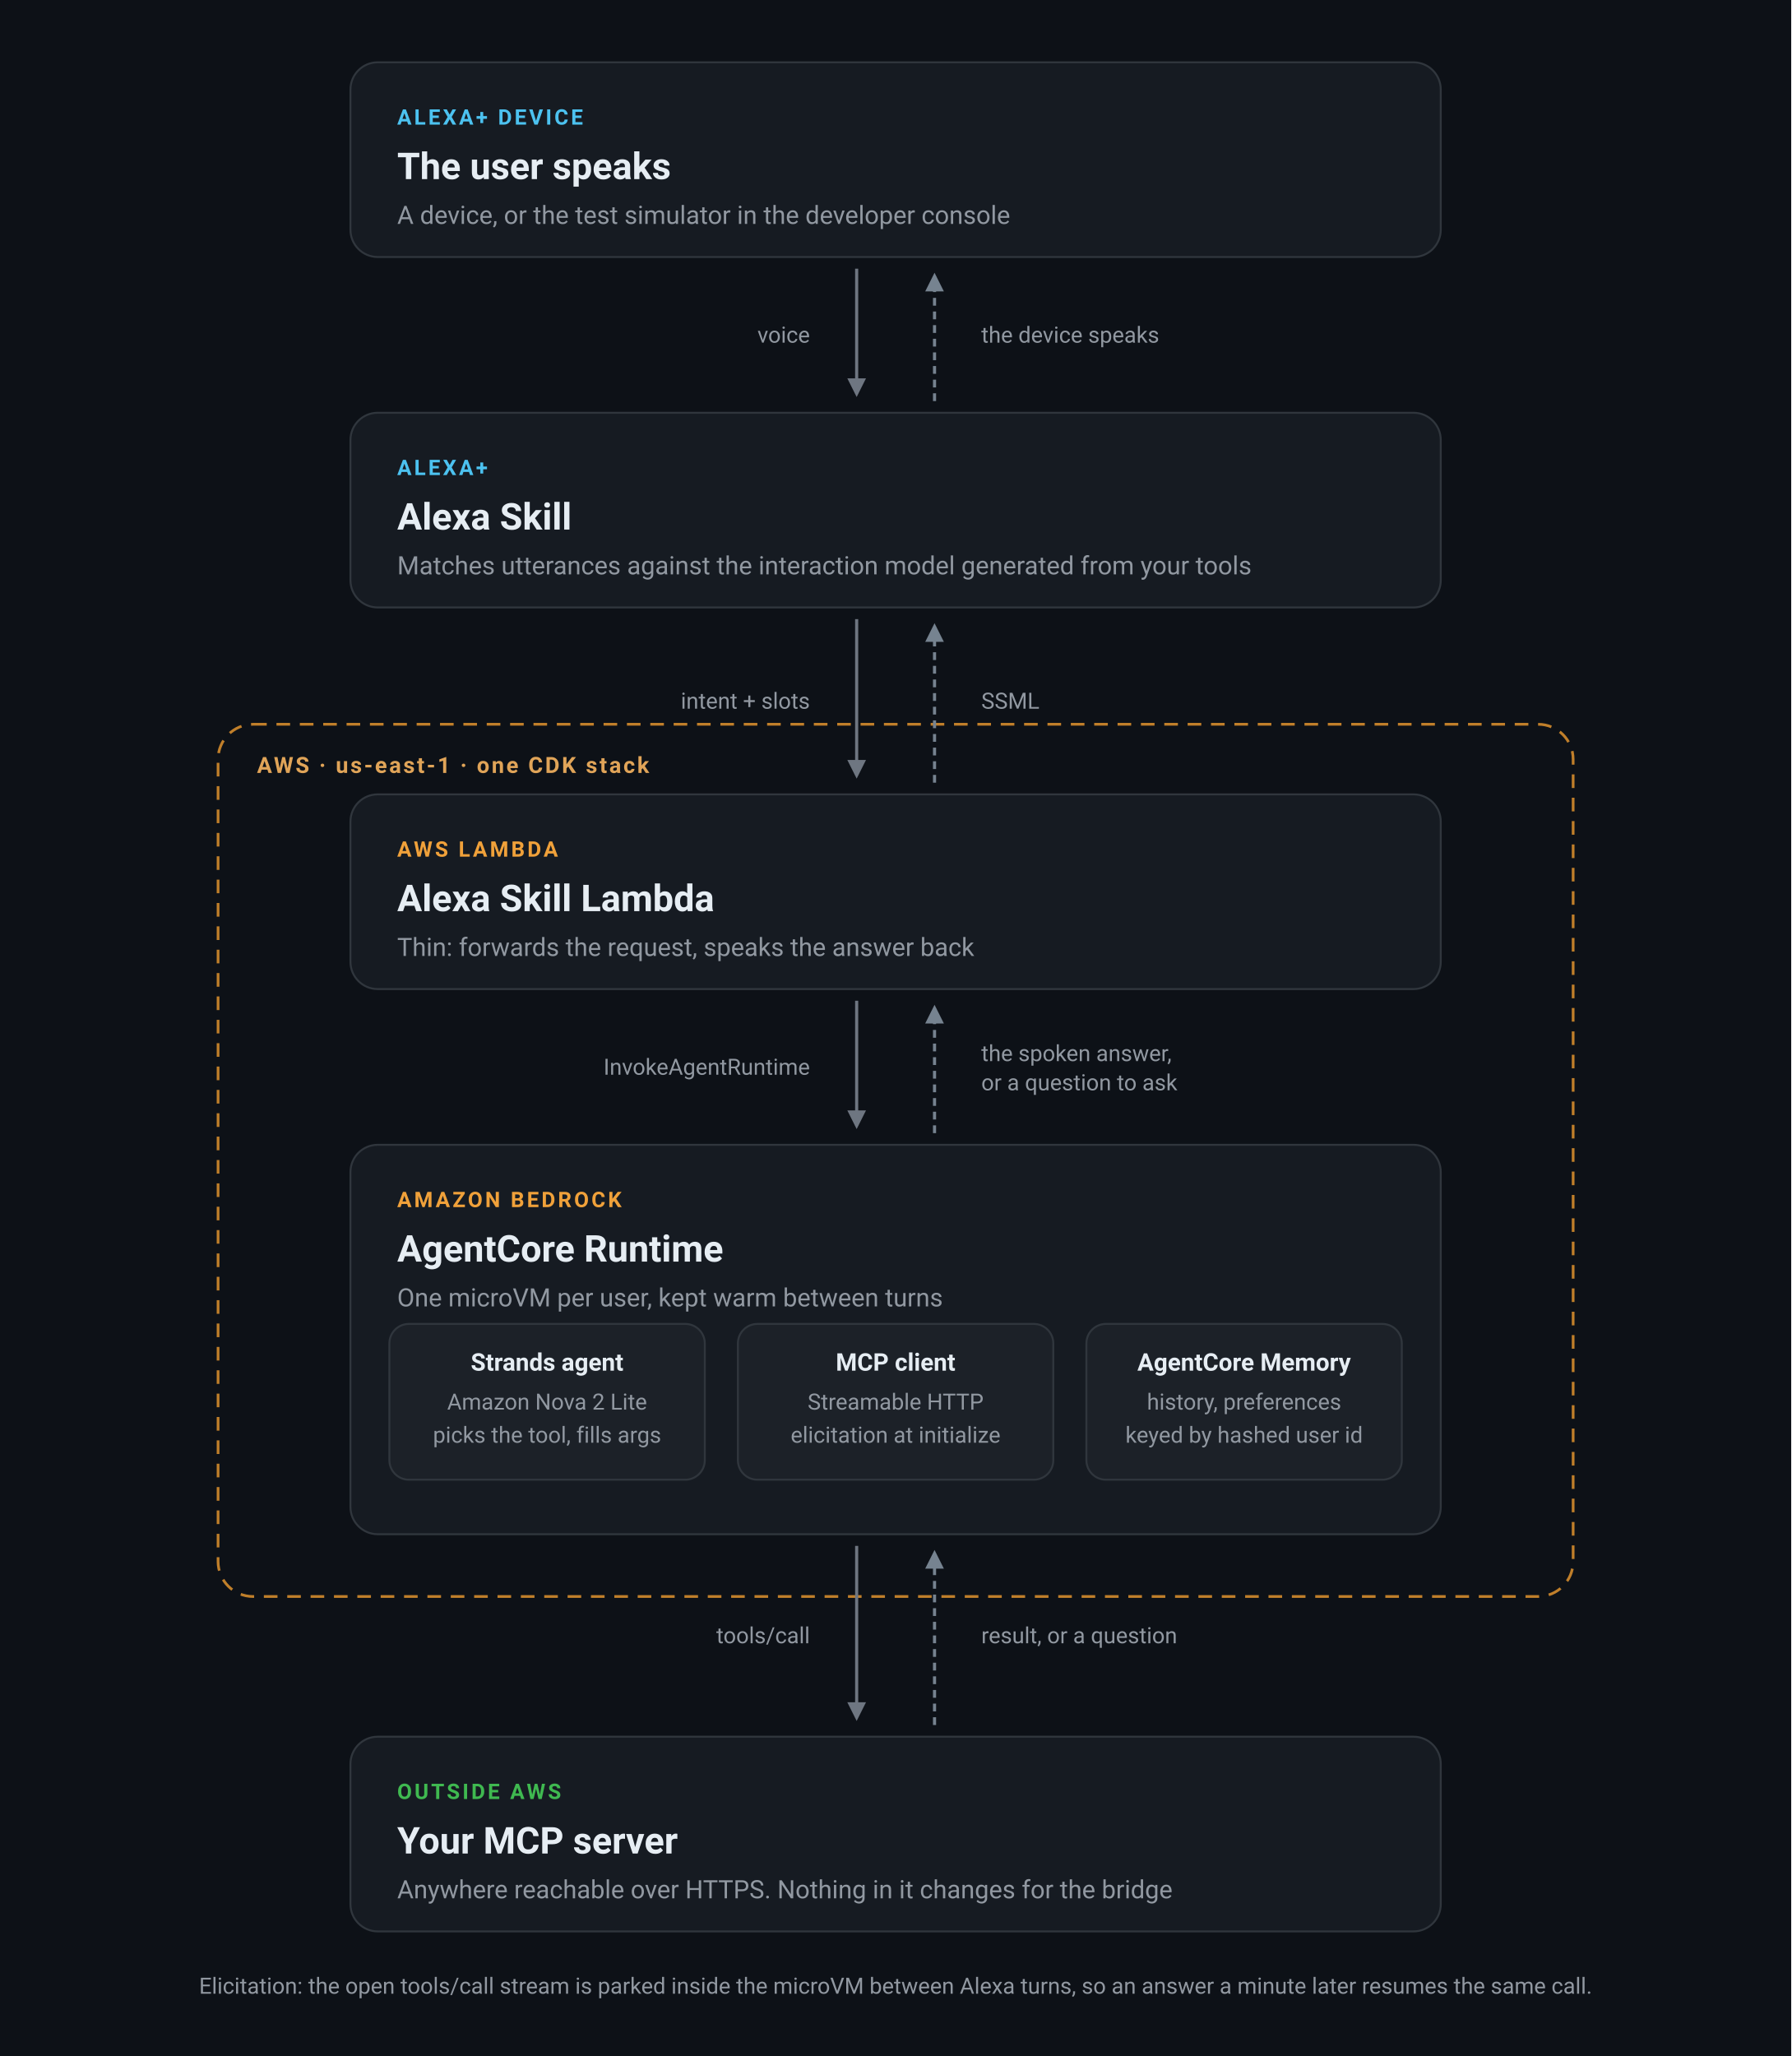
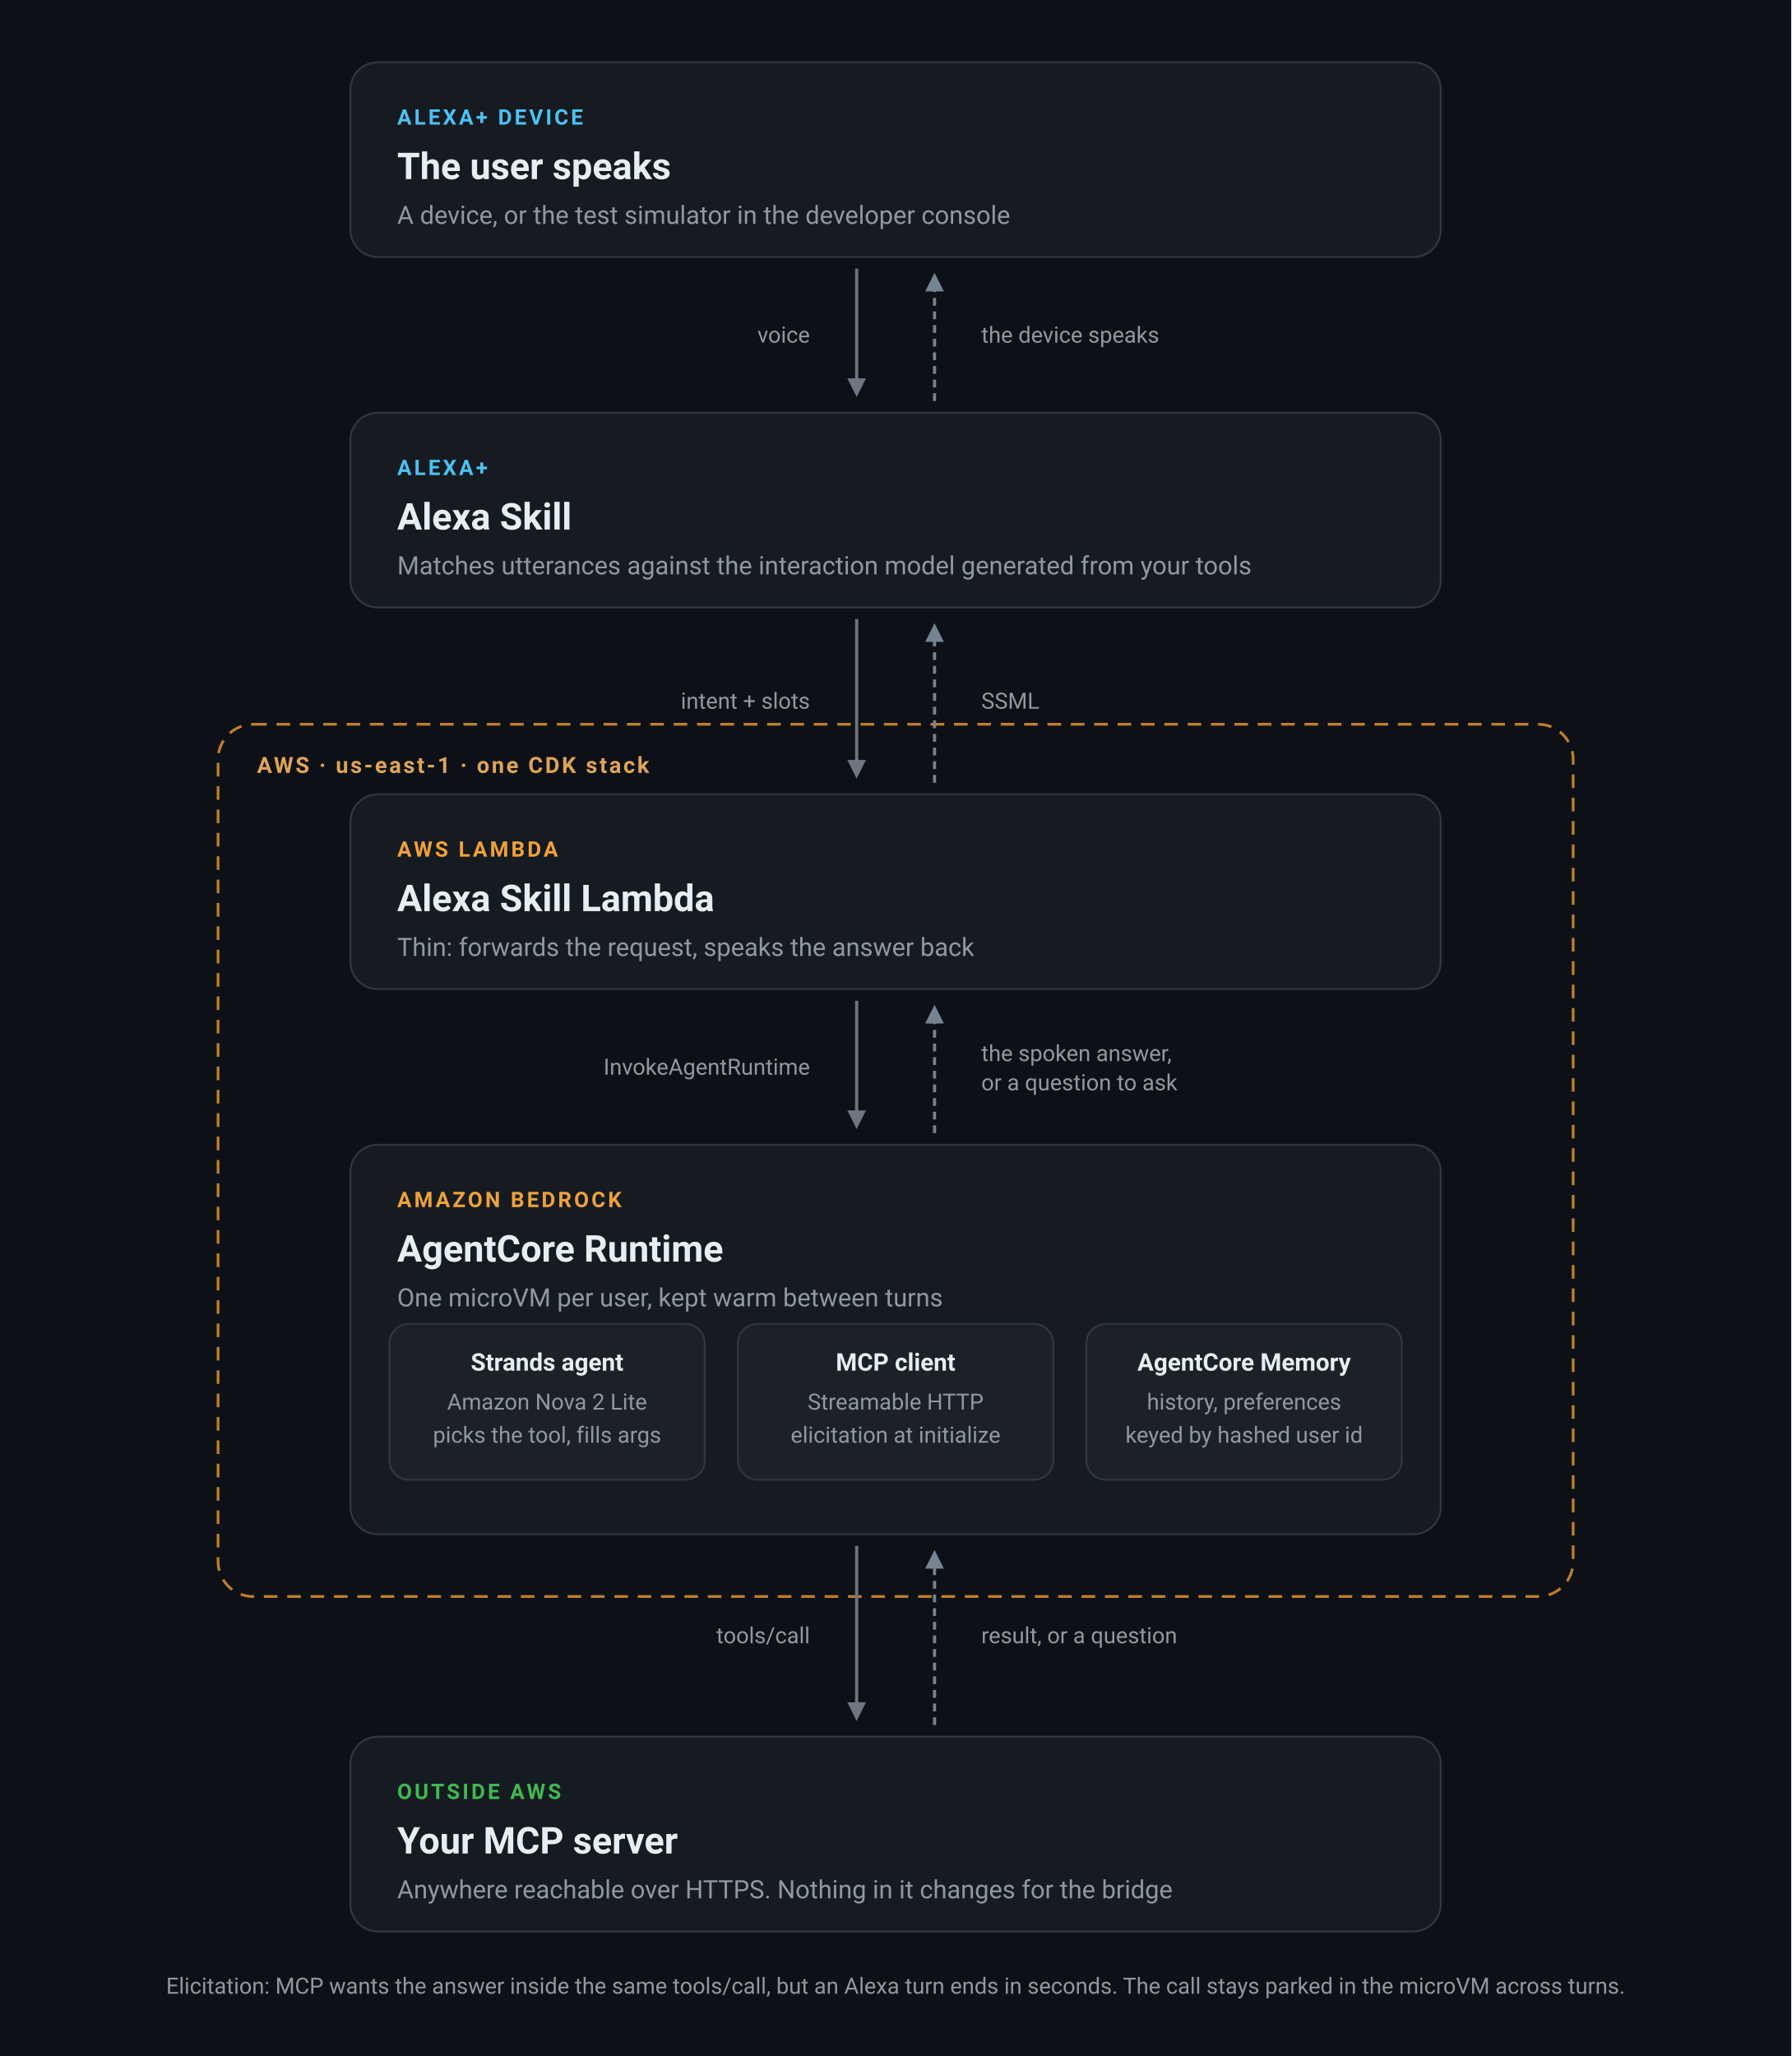
<svg xmlns="http://www.w3.org/2000/svg" viewBox="0 0 920 1056" width="920" height="1056" role="img" aria-label="One Alexa turn, top to bottom: the Alexa+ device sends voice to the Alexa Skill, which matches it to an intent and slots and calls the thin Alexa Skill Lambda. Inside AWS us-east-1 the Lambda invokes AgentCore Runtime, one microVM per user holding a Strands agent on Nova 2 Lite, an MCP client over Streamable HTTP and AgentCore Memory. It calls your MCP server, which sits outside AWS. Every step has a return arrow beside it, and the answer travels the whole way back as speech the device says.">
  <rect width="920" height="1056" fill="#0d1117" />
  <defs>
    <marker id="f" viewBox="0 0 10 10" refX="8" refY="5" markerWidth="6" markerHeight="6" orient="auto">
      <path d="M0 0 L10 5 L0 10 z" fill="#6e7681" />
    </marker>
    <marker id="b" viewBox="0 0 10 10" refX="8" refY="5" markerWidth="6" markerHeight="6" orient="auto">
      <path d="M0 0 L10 5 L0 10 z" fill="#768390" />
    </marker>
  </defs>
  <g font-family="-apple-system, BlinkMacSystemFont, 'Segoe UI', Roboto, Helvetica, Arial, sans-serif">
    <rect x="112" y="372" width="696" height="448" rx="18" fill="none" stroke="#c07f2a" stroke-dasharray="7 5" stroke-width="1.4" />
    <text x="132" y="397" font-size="11.5" font-weight="600" letter-spacing="1.1" fill="#e0a458">AWS · us-east-1 · one CDK stack</text>
    <rect x="180" y="32" width="560" height="100" rx="14" fill="#161b22" stroke="#30363d" />
    <text x="204" y="64" font-size="11" font-weight="600" letter-spacing="1.3" fill="#4cc2f0">ALEXA+ DEVICE</text>
    <text x="204" y="92" font-size="19" font-weight="600" fill="#e6edf3">The user speaks</text>
    <text x="204" y="115" font-size="13" fill="#9198a1">A device, or the test simulator in the developer console</text>
    <line x1="440" y1="138" x2="440" y2="202" stroke="#6e7681" stroke-width="1.6" marker-end="url(#f)" />
    <line x1="480" y1="206" x2="480" y2="142" stroke="#768390" stroke-width="1.6" stroke-dasharray="4 3" marker-end="url(#b)" />
    <text x="416" y="176" text-anchor="end" font-size="11.5" fill="#9198a1">voice</text>
    <text x="504" y="176" text-anchor="start" font-size="11.5" fill="#9198a1">the device speaks</text>
    <rect x="180" y="212" width="560" height="100" rx="14" fill="#161b22" stroke="#30363d" />
    <text x="204" y="244" font-size="11" font-weight="600" letter-spacing="1.3" fill="#4cc2f0">ALEXA+</text>
    <text x="204" y="272" font-size="19" font-weight="600" fill="#e6edf3">Alexa Skill</text>
    <text x="204" y="295" font-size="13" fill="#9198a1">Matches utterances against the interaction model generated from your tools</text>
    <line x1="440" y1="318" x2="440" y2="398" stroke="#6e7681" stroke-width="1.6" marker-end="url(#f)" />
    <line x1="480" y1="402" x2="480" y2="322" stroke="#768390" stroke-width="1.6" stroke-dasharray="4 3" marker-end="url(#b)" />
    <text x="416" y="364" text-anchor="end" font-size="11.5" fill="#9198a1">intent + slots</text>
    <text x="504" y="364" text-anchor="start" font-size="11.5" fill="#9198a1">SSML</text>
    <rect x="180" y="408" width="560" height="100" rx="14" fill="#161b22" stroke="#30363d" />
    <text x="204" y="440" font-size="11" font-weight="600" letter-spacing="1.3" fill="#f0a13a">AWS LAMBDA</text>
    <text x="204" y="468" font-size="19" font-weight="600" fill="#e6edf3">Alexa Skill Lambda</text>
    <text x="204" y="491" font-size="13" fill="#9198a1">Thin: forwards the request, speaks the answer back</text>
    <line x1="440" y1="514" x2="440" y2="578" stroke="#6e7681" stroke-width="1.6" marker-end="url(#f)" />
    <line x1="480" y1="582" x2="480" y2="518" stroke="#768390" stroke-width="1.6" stroke-dasharray="4 3" marker-end="url(#b)" />
    <text x="416" y="552" text-anchor="end" font-size="11.5" fill="#9198a1">InvokeAgentRuntime</text>
    <text x="504" y="545" text-anchor="start" font-size="11.5" fill="#9198a1">the spoken answer,</text>
    <text x="504" y="560" text-anchor="start" font-size="11.5" fill="#9198a1">or a question to ask</text>
    <rect x="180" y="588" width="560" height="200" rx="14" fill="#161b22" stroke="#30363d" />
    <text x="204" y="620" font-size="11" font-weight="600" letter-spacing="1.3" fill="#f0a13a">AMAZON BEDROCK</text>
    <text x="204" y="648" font-size="19" font-weight="600" fill="#e6edf3">AgentCore Runtime</text>
    <text x="204" y="671" font-size="13" fill="#9198a1">One microVM per user, kept warm between turns</text>
    <rect x="200" y="680" width="162" height="80" rx="10" fill="#1c2128" stroke="#30363d" />
    <text x="281" y="704" text-anchor="middle" font-size="12.5" font-weight="600" fill="#e6edf3">Strands agent</text>
    <text x="281" y="724" text-anchor="middle" font-size="11.5" fill="#9198a1">Amazon Nova 2 Lite</text>
    <text x="281" y="741" text-anchor="middle" font-size="11.5" fill="#9198a1">picks the tool, fills args</text>
    <rect x="379" y="680" width="162" height="80" rx="10" fill="#1c2128" stroke="#30363d" />
    <text x="460" y="704" text-anchor="middle" font-size="12.5" font-weight="600" fill="#e6edf3">MCP client</text>
    <text x="460" y="724" text-anchor="middle" font-size="11.5" fill="#9198a1">Streamable HTTP</text>
    <text x="460" y="741" text-anchor="middle" font-size="11.5" fill="#9198a1">elicitation at initialize</text>
    <rect x="558" y="680" width="162" height="80" rx="10" fill="#1c2128" stroke="#30363d" />
    <text x="639" y="704" text-anchor="middle" font-size="12.5" font-weight="600" fill="#e6edf3">AgentCore Memory</text>
    <text x="639" y="724" text-anchor="middle" font-size="11.5" fill="#9198a1">history, preferences</text>
    <text x="639" y="741" text-anchor="middle" font-size="11.5" fill="#9198a1">keyed by hashed user id</text>
    <line x1="440" y1="794" x2="440" y2="882" stroke="#6e7681" stroke-width="1.6" marker-end="url(#f)" />
    <line x1="480" y1="886" x2="480" y2="798" stroke="#768390" stroke-width="1.6" stroke-dasharray="4 3" marker-end="url(#b)" />
    <text x="416" y="844" text-anchor="end" font-size="11.5" fill="#9198a1">tools/call</text>
    <text x="504" y="844" text-anchor="start" font-size="11.5" fill="#9198a1">result, or a question</text>
    <rect x="180" y="892" width="560" height="100" rx="14" fill="#161b22" stroke="#30363d" />
    <text x="204" y="924" font-size="11" font-weight="600" letter-spacing="1.3" fill="#3fb950">OUTSIDE AWS</text>
    <text x="204" y="952" font-size="19" font-weight="600" fill="#e6edf3">Your MCP server</text>
    <text x="204" y="975" font-size="13" fill="#9198a1">Anywhere reachable over HTTPS. Nothing in it changes for the bridge</text>
-     <text x="460" y="1024" text-anchor="middle" font-size="11.5" fill="#9198a1">Elicitation: the open tools/call stream is parked inside the microVM between Alexa turns, so an answer a minute later resumes the same call.</text>
+     <text x="460" y="1024" text-anchor="middle" font-size="11.5" fill="#9198a1">Elicitation: MCP wants the answer inside the same tools/call, but an Alexa turn ends in seconds. The call stays parked in the microVM across turns.</text>
  </g>
</svg>
